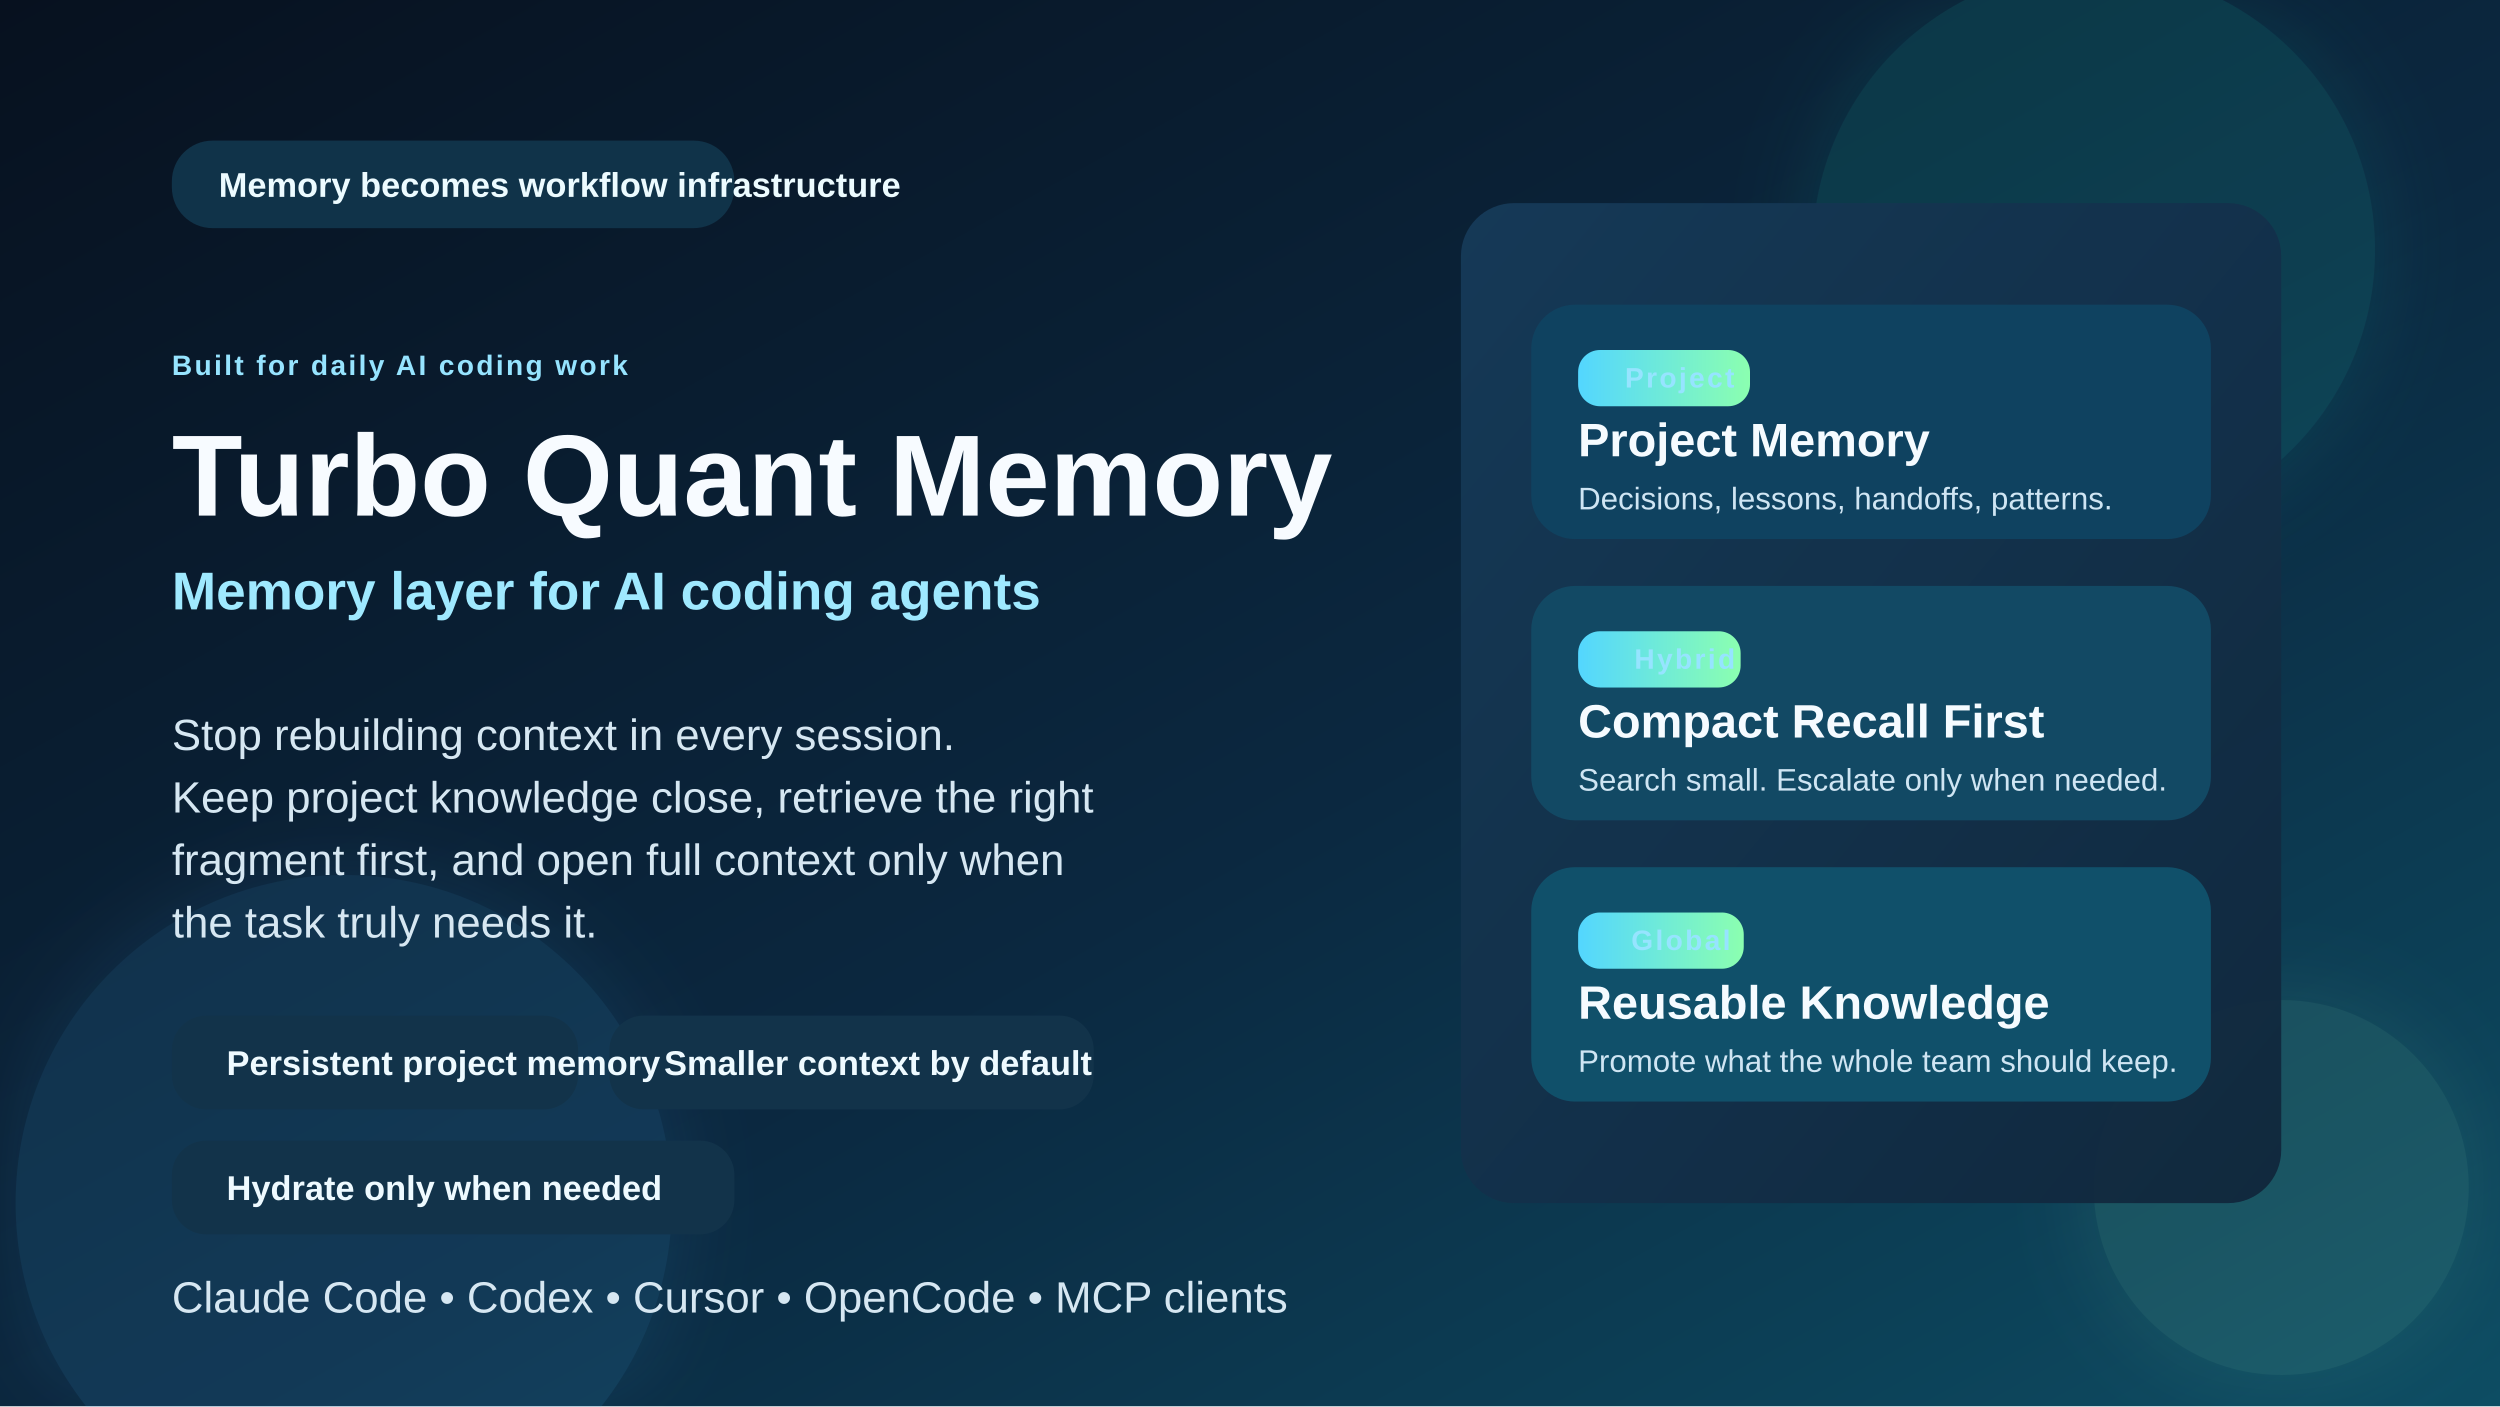
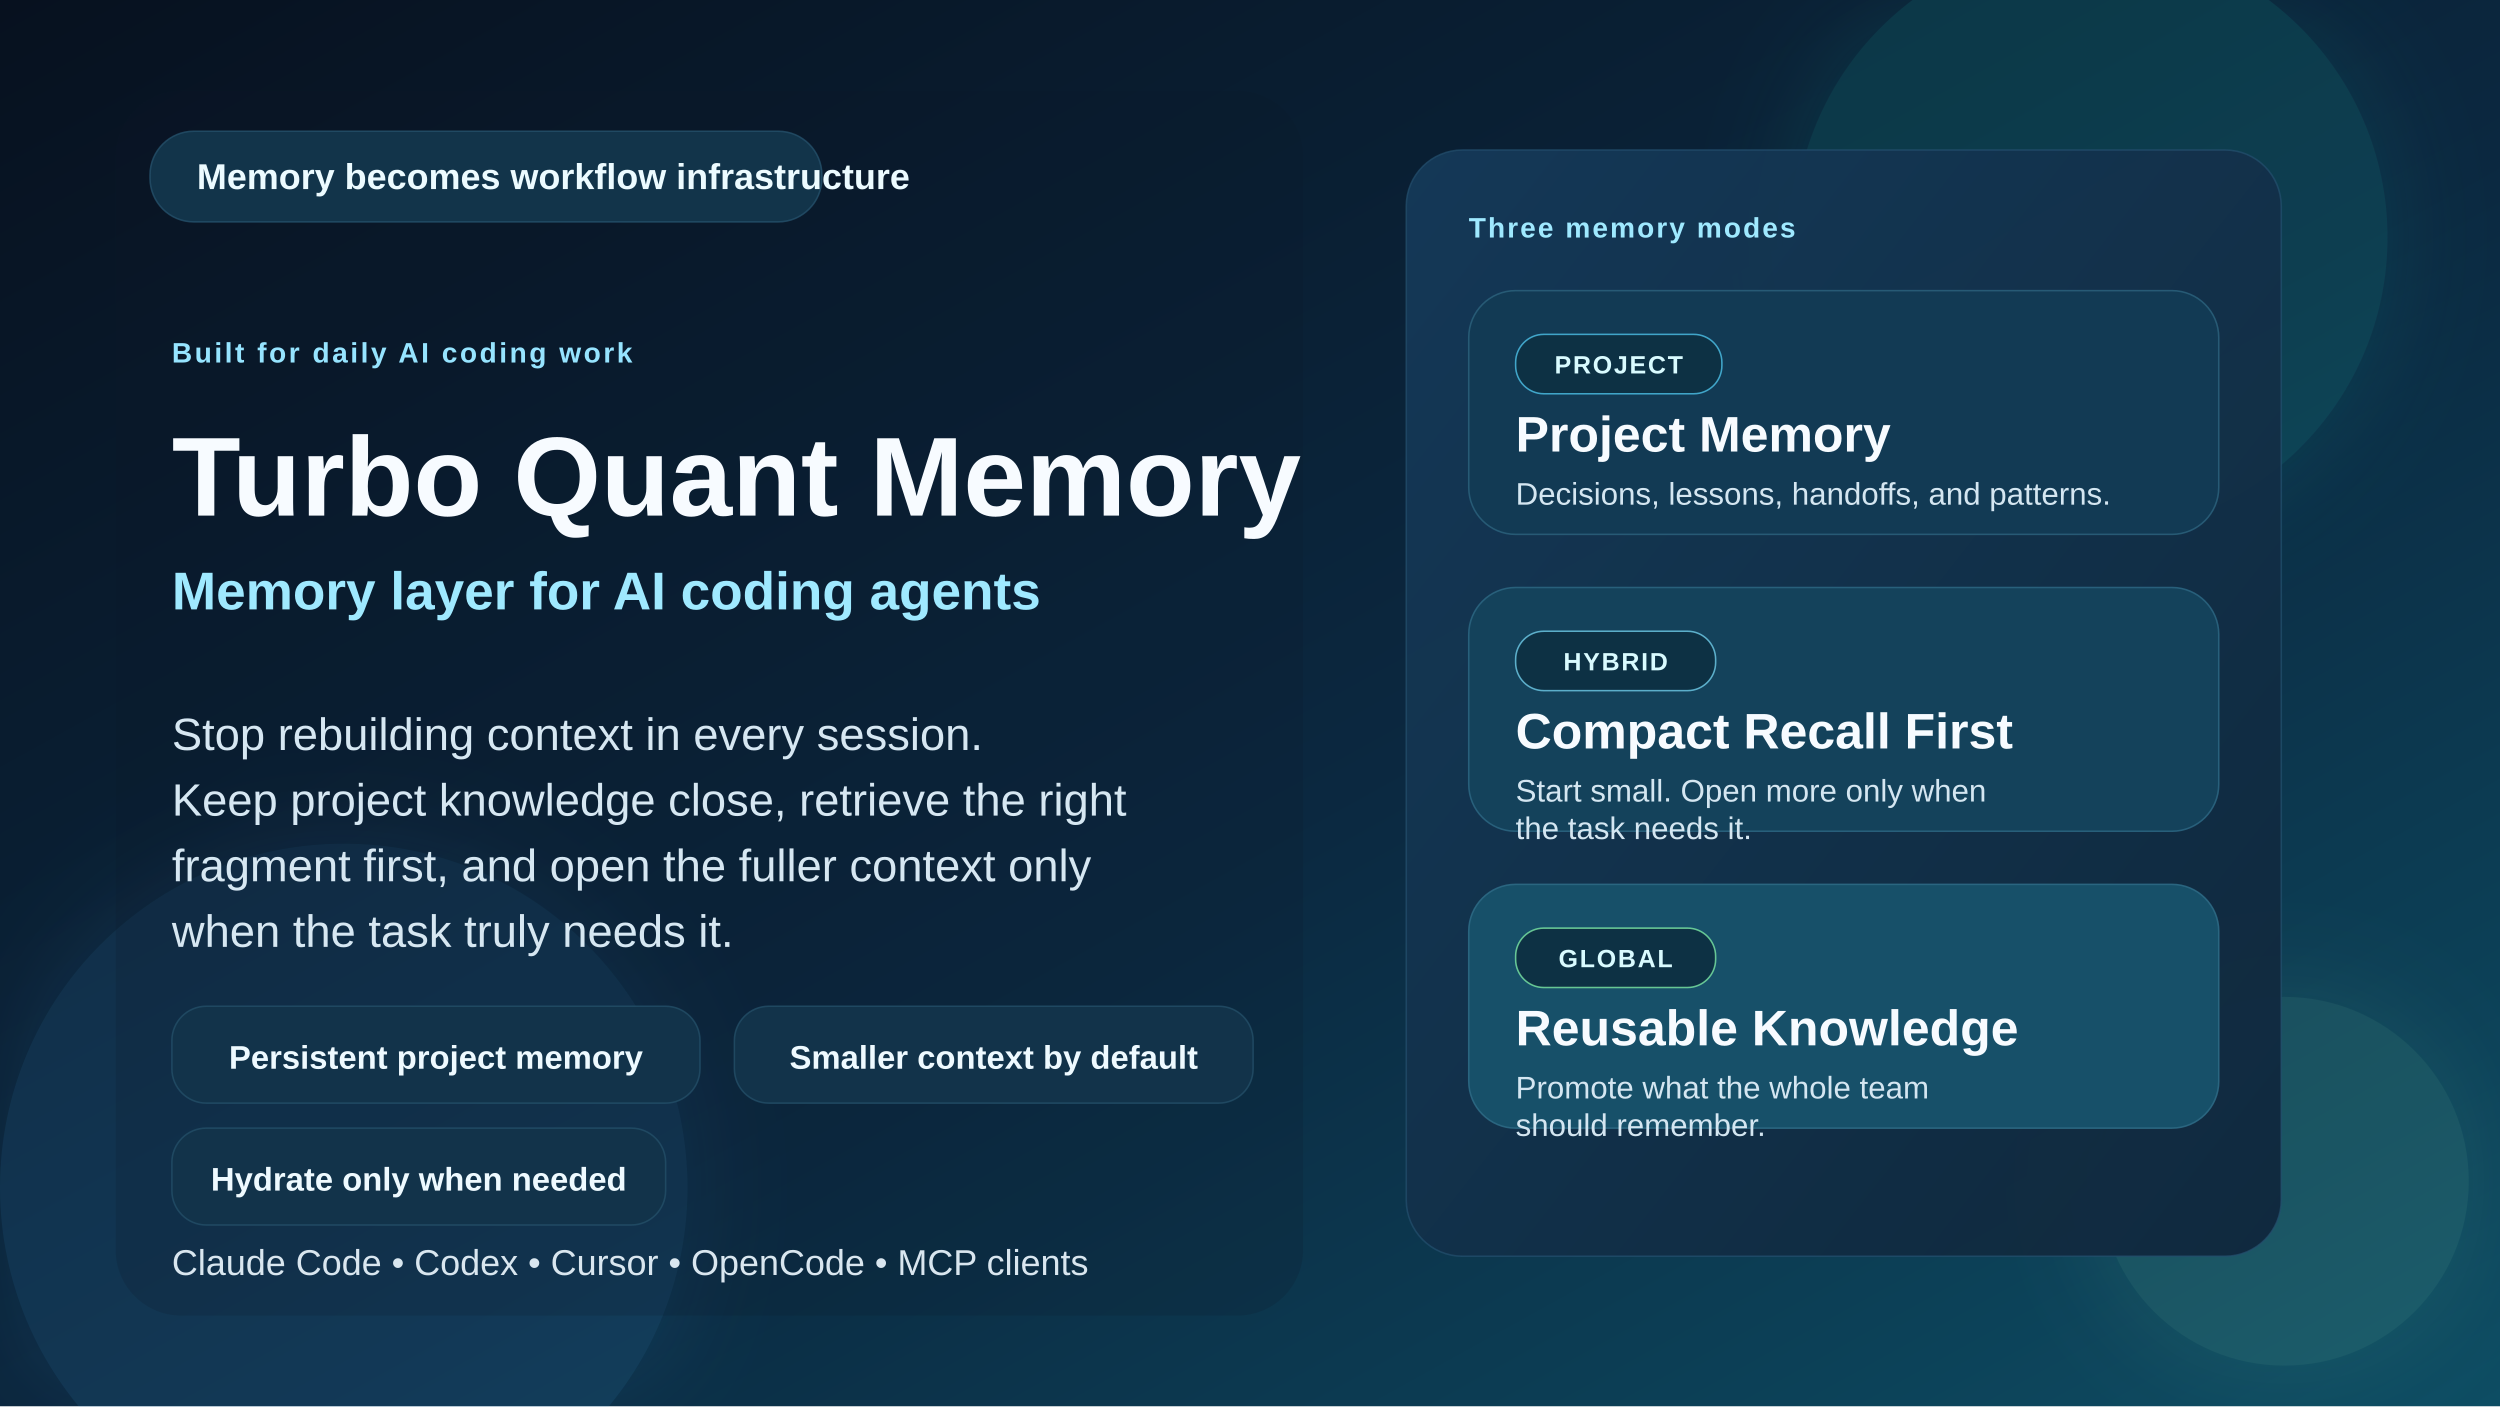
<svg xmlns="http://www.w3.org/2000/svg" width="1600" height="900" viewBox="0 0 1600 900" role="img" aria-labelledby="title desc">
  <defs>
    <linearGradient id="bg" x1="0%" y1="0%" x2="100%" y2="100%">
      <stop offset="0%" stop-color="#07111f" />
      <stop offset="55%" stop-color="#0b2840" />
      <stop offset="100%" stop-color="#0d4d63" />
    </linearGradient>
    <linearGradient id="panel" x1="0%" y1="0%" x2="100%" y2="100%">
      <stop offset="0%" stop-color="#153958" />
      <stop offset="100%" stop-color="#10283c" />
    </linearGradient>
-     <linearGradient id="accent" x1="0%" y1="0%" x2="100%" y2="0%">
-       <stop offset="0%" stop-color="#53d6ff" />
-       <stop offset="100%" stop-color="#8bffb0" />
-     </linearGradient>
    <filter id="glow" x="-30%" y="-30%" width="160%" height="160%">
-       <feGaussianBlur stdDeviation="28" result="blur" />
+       <feGaussianBlur stdDeviation="34" result="blur" />
      <feMerge>
        <feMergeNode in="blur" />
        <feMergeNode in="SourceGraphic" />
      </feMerge>
    </filter>
    <style>
-       .title { font: 700 74px 'Segoe UI', Arial, sans-serif; fill: #f7fbff; }
+       .title { font: 700 72px 'Segoe UI', Arial, sans-serif; fill: #f7fbff; }
      .subtitle { font: 600 34px 'Segoe UI', Arial, sans-serif; fill: #9fe9ff; }
-       .body { font: 400 28px 'Segoe UI', Arial, sans-serif; fill: #d6e7f2; }
-       .pill { font: 600 22px 'Segoe UI', Arial, sans-serif; fill: #ecfbff; }
-       .chip { font: 600 22px 'Segoe UI', Arial, sans-serif; fill: #eefaff; }
-       .cardTitle { font: 700 30px 'Segoe UI', Arial, sans-serif; fill: #f5fbff; }
-       .cardText { font: 400 20px 'Segoe UI', Arial, sans-serif; fill: #cfe5f3; }
-       .small { font: 600 18px 'Segoe UI', Arial, sans-serif; fill: #96e4ff; letter-spacing: 1.5px; text-transform: uppercase; }
+       .body { font: 400 29px 'Segoe UI', Arial, sans-serif; fill: #d6e7f2; }
+       .kicker { font: 600 23px 'Segoe UI', Arial, sans-serif; fill: #ecfbff; }
+       .eyebrow { font: 700 18px 'Segoe UI', Arial, sans-serif; fill: #96e4ff; letter-spacing: 1.6px; text-transform: uppercase; }
+       .chip { font: 700 21px 'Segoe UI', Arial, sans-serif; fill: #eefaff; }
+       .footer { font: 500 23px 'Segoe UI', Arial, sans-serif; fill: #d9e6ef; }
+       .panelHeading { font: 700 18px 'Segoe UI', Arial, sans-serif; fill: #9fe9ff; letter-spacing: 1.3px; text-transform: uppercase; }
+       .badgeLabel { font: 700 16px 'Segoe UI', Arial, sans-serif; fill: #d9fbff; letter-spacing: 1.1px; }
+       .cardTitle { font: 700 32px 'Segoe UI', Arial, sans-serif; fill: #f7fbff; }
+       .cardText { font: 400 20px 'Segoe UI', Arial, sans-serif; fill: #d4e6f1; }
    </style>
  </defs>
  <rect width="1600" height="900" fill="url(#bg)" />
-   <circle cx="1340" cy="160" r="180" fill="#1ee3cf" opacity="0.12" filter="url(#glow)" />
-   <circle cx="220" cy="770" r="210" fill="#46b8ff" opacity="0.12" filter="url(#glow)" />
-   <circle cx="1460" cy="760" r="120" fill="#97ffbe" opacity="0.1" filter="url(#glow)" />
-   <rect x="110" y="90" rx="26" ry="26" width="360" height="56" fill="#11344a" opacity="0.95" />
-   <text x="140" y="126" class="pill">Memory becomes workflow infrastructure</text>
-   <text x="110" y="240" class="small">Built for daily AI coding work</text>
+   <circle cx="1338" cy="152" r="190" fill="#1ee3cf" opacity="0.12" filter="url(#glow)" />
+   <circle cx="220" cy="760" r="220" fill="#46b8ff" opacity="0.11" filter="url(#glow)" />
+   <circle cx="1462" cy="756" r="118" fill="#97ffbe" opacity="0.10" filter="url(#glow)" />
+   <rect x="74" y="58" rx="42" ry="42" width="760" height="784" fill="#0a1828" opacity="0.18" />
+   <rect x="96" y="84" rx="28" ry="28" width="430" height="58" fill="#12344a" stroke="#25506a" stroke-opacity="0.8" />
+   <text x="126" y="121" class="kicker">Memory becomes workflow infrastructure</text>
+   <text x="110" y="232" class="eyebrow">Built for daily AI coding work</text>
  <text x="110" y="330" class="title">Turbo Quant Memory</text>
  <text x="110" y="390" class="subtitle">Memory layer for AI coding agents</text>
  <text x="110" y="480" class="body">
    <tspan x="110" dy="0">Stop rebuilding context in every session.</tspan>
-     <tspan x="110" dy="40">Keep project knowledge close, retrieve the right</tspan>
-     <tspan x="110" dy="40">fragment first, and open full context only when</tspan>
-     <tspan x="110" dy="40">the task truly needs it.</tspan>
+     <tspan x="110" dy="42">Keep project knowledge close, retrieve the right</tspan>
+     <tspan x="110" dy="42">fragment first, and open the fuller context only</tspan>
+     <tspan x="110" dy="42">when the task truly needs it.</tspan>
  </text>
-   <rect x="110" y="650" rx="22" ry="22" width="260" height="60" fill="#12334a" />
-   <rect x="390" y="650" rx="22" ry="22" width="310" height="60" fill="#12334a" />
-   <rect x="110" y="730" rx="22" ry="22" width="360" height="60" fill="#12334a" />
-   <text x="145" y="688" class="chip">Persistent project memory</text>
-   <text x="425" y="688" class="chip">Smaller context by default</text>
-   <text x="145" y="768" class="chip">Hydrate only when needed</text>
-   <text x="110" y="840" class="body">Claude Code  •  Codex  •  Cursor  •  OpenCode  •  MCP clients</text>
-   <rect x="935" y="130" rx="34" ry="34" width="525" height="640" fill="url(#panel)" opacity="0.98" />
-   <rect x="980" y="195" rx="28" ry="28" width="435" height="150" fill="#0f4260" />
-   <rect x="980" y="375" rx="28" ry="28" width="435" height="150" fill="#124964" />
-   <rect x="980" y="555" rx="28" ry="28" width="435" height="150" fill="#10506a" />
-   <rect x="1010" y="224" rx="14" ry="14" width="110" height="36" fill="url(#accent)" />
-   <text x="1040" y="248" class="small" fill="#062032">Project</text>
-   <text x="1010" y="292" class="cardTitle">Project Memory</text>
-   <text x="1010" y="326" class="cardText">Decisions, lessons, handoffs, patterns.</text>
-   <rect x="1010" y="404" rx="14" ry="14" width="104" height="36" fill="url(#accent)" />
-   <text x="1046" y="428" class="small" fill="#062032">Hybrid</text>
-   <text x="1010" y="472" class="cardTitle">Compact Recall First</text>
-   <text x="1010" y="506" class="cardText">Search small. Escalate only when needed.</text>
-   <rect x="1010" y="584" rx="14" ry="14" width="106" height="36" fill="url(#accent)" />
-   <text x="1044" y="608" class="small" fill="#062032">Global</text>
-   <text x="1010" y="652" class="cardTitle">Reusable Knowledge</text>
-   <text x="1010" y="686" class="cardText">Promote what the whole team should keep.</text>
+   <rect x="110" y="644" rx="22" ry="22" width="338" height="62" fill="#12334a" stroke="#25506a" stroke-opacity="0.75" />
+   <rect x="470" y="644" rx="22" ry="22" width="332" height="62" fill="#12334a" stroke="#25506a" stroke-opacity="0.75" />
+   <rect x="110" y="722" rx="22" ry="22" width="316" height="62" fill="#12334a" stroke="#25506a" stroke-opacity="0.75" />
+   <text x="279" y="684" class="chip" text-anchor="middle">Persistent project memory</text>
+   <text x="636" y="684" class="chip" text-anchor="middle">Smaller context by default</text>
+   <text x="268" y="762" class="chip" text-anchor="middle">Hydrate only when needed</text>
+   <text x="110" y="816" class="footer">Claude Code  •  Codex  •  Cursor  •  OpenCode  •  MCP clients</text>
+   <rect x="900" y="96" rx="36" ry="36" width="560" height="708" fill="url(#panel)" opacity="0.96" stroke="#234f6d" stroke-opacity="0.75" />
+   <text x="940" y="152" class="panelHeading">Three memory modes</text>
+   <rect x="940" y="186" rx="30" ry="30" width="480" height="156" fill="#123a54" stroke="#2a5f79" stroke-opacity="0.9" />
+   <rect x="940" y="376" rx="30" ry="30" width="480" height="156" fill="#14425b" stroke="#2b6480" stroke-opacity="0.9" />
+   <rect x="940" y="566" rx="30" ry="30" width="480" height="156" fill="#175069" stroke="#2d6a84" stroke-opacity="0.9" />
+   <rect x="970" y="214" rx="18" ry="18" width="132" height="38" fill="#0d3144" stroke="#56d6ff" stroke-opacity="0.7" />
+   <text x="1036" y="239" class="badgeLabel" text-anchor="middle">PROJECT</text>
+   <text x="970" y="289" class="cardTitle">Project Memory</text>
+   <text x="970" y="323" class="cardText">Decisions, lessons, handoffs, and patterns.</text>
+   <rect x="970" y="404" rx="18" ry="18" width="128" height="38" fill="#0d3144" stroke="#7ce1ff" stroke-opacity="0.7" />
+   <text x="1034" y="429" class="badgeLabel" text-anchor="middle">HYBRID</text>
+   <text x="970" y="479" class="cardTitle">Compact Recall First</text>
+   <text x="970" y="513" class="cardText">
+     <tspan x="970" dy="0">Start small. Open more only when</tspan>
+     <tspan x="970" dy="24">the task needs it.</tspan>
+   </text>
+   <rect x="970" y="594" rx="18" ry="18" width="128" height="38" fill="#0d3144" stroke="#8bffb0" stroke-opacity="0.7" />
+   <text x="1034" y="619" class="badgeLabel" text-anchor="middle">GLOBAL</text>
+   <text x="970" y="669" class="cardTitle">Reusable Knowledge</text>
+   <text x="970" y="703" class="cardText">
+     <tspan x="970" dy="0">Promote what the whole team</tspan>
+     <tspan x="970" dy="24">should remember.</tspan>
+   </text>
</svg>
